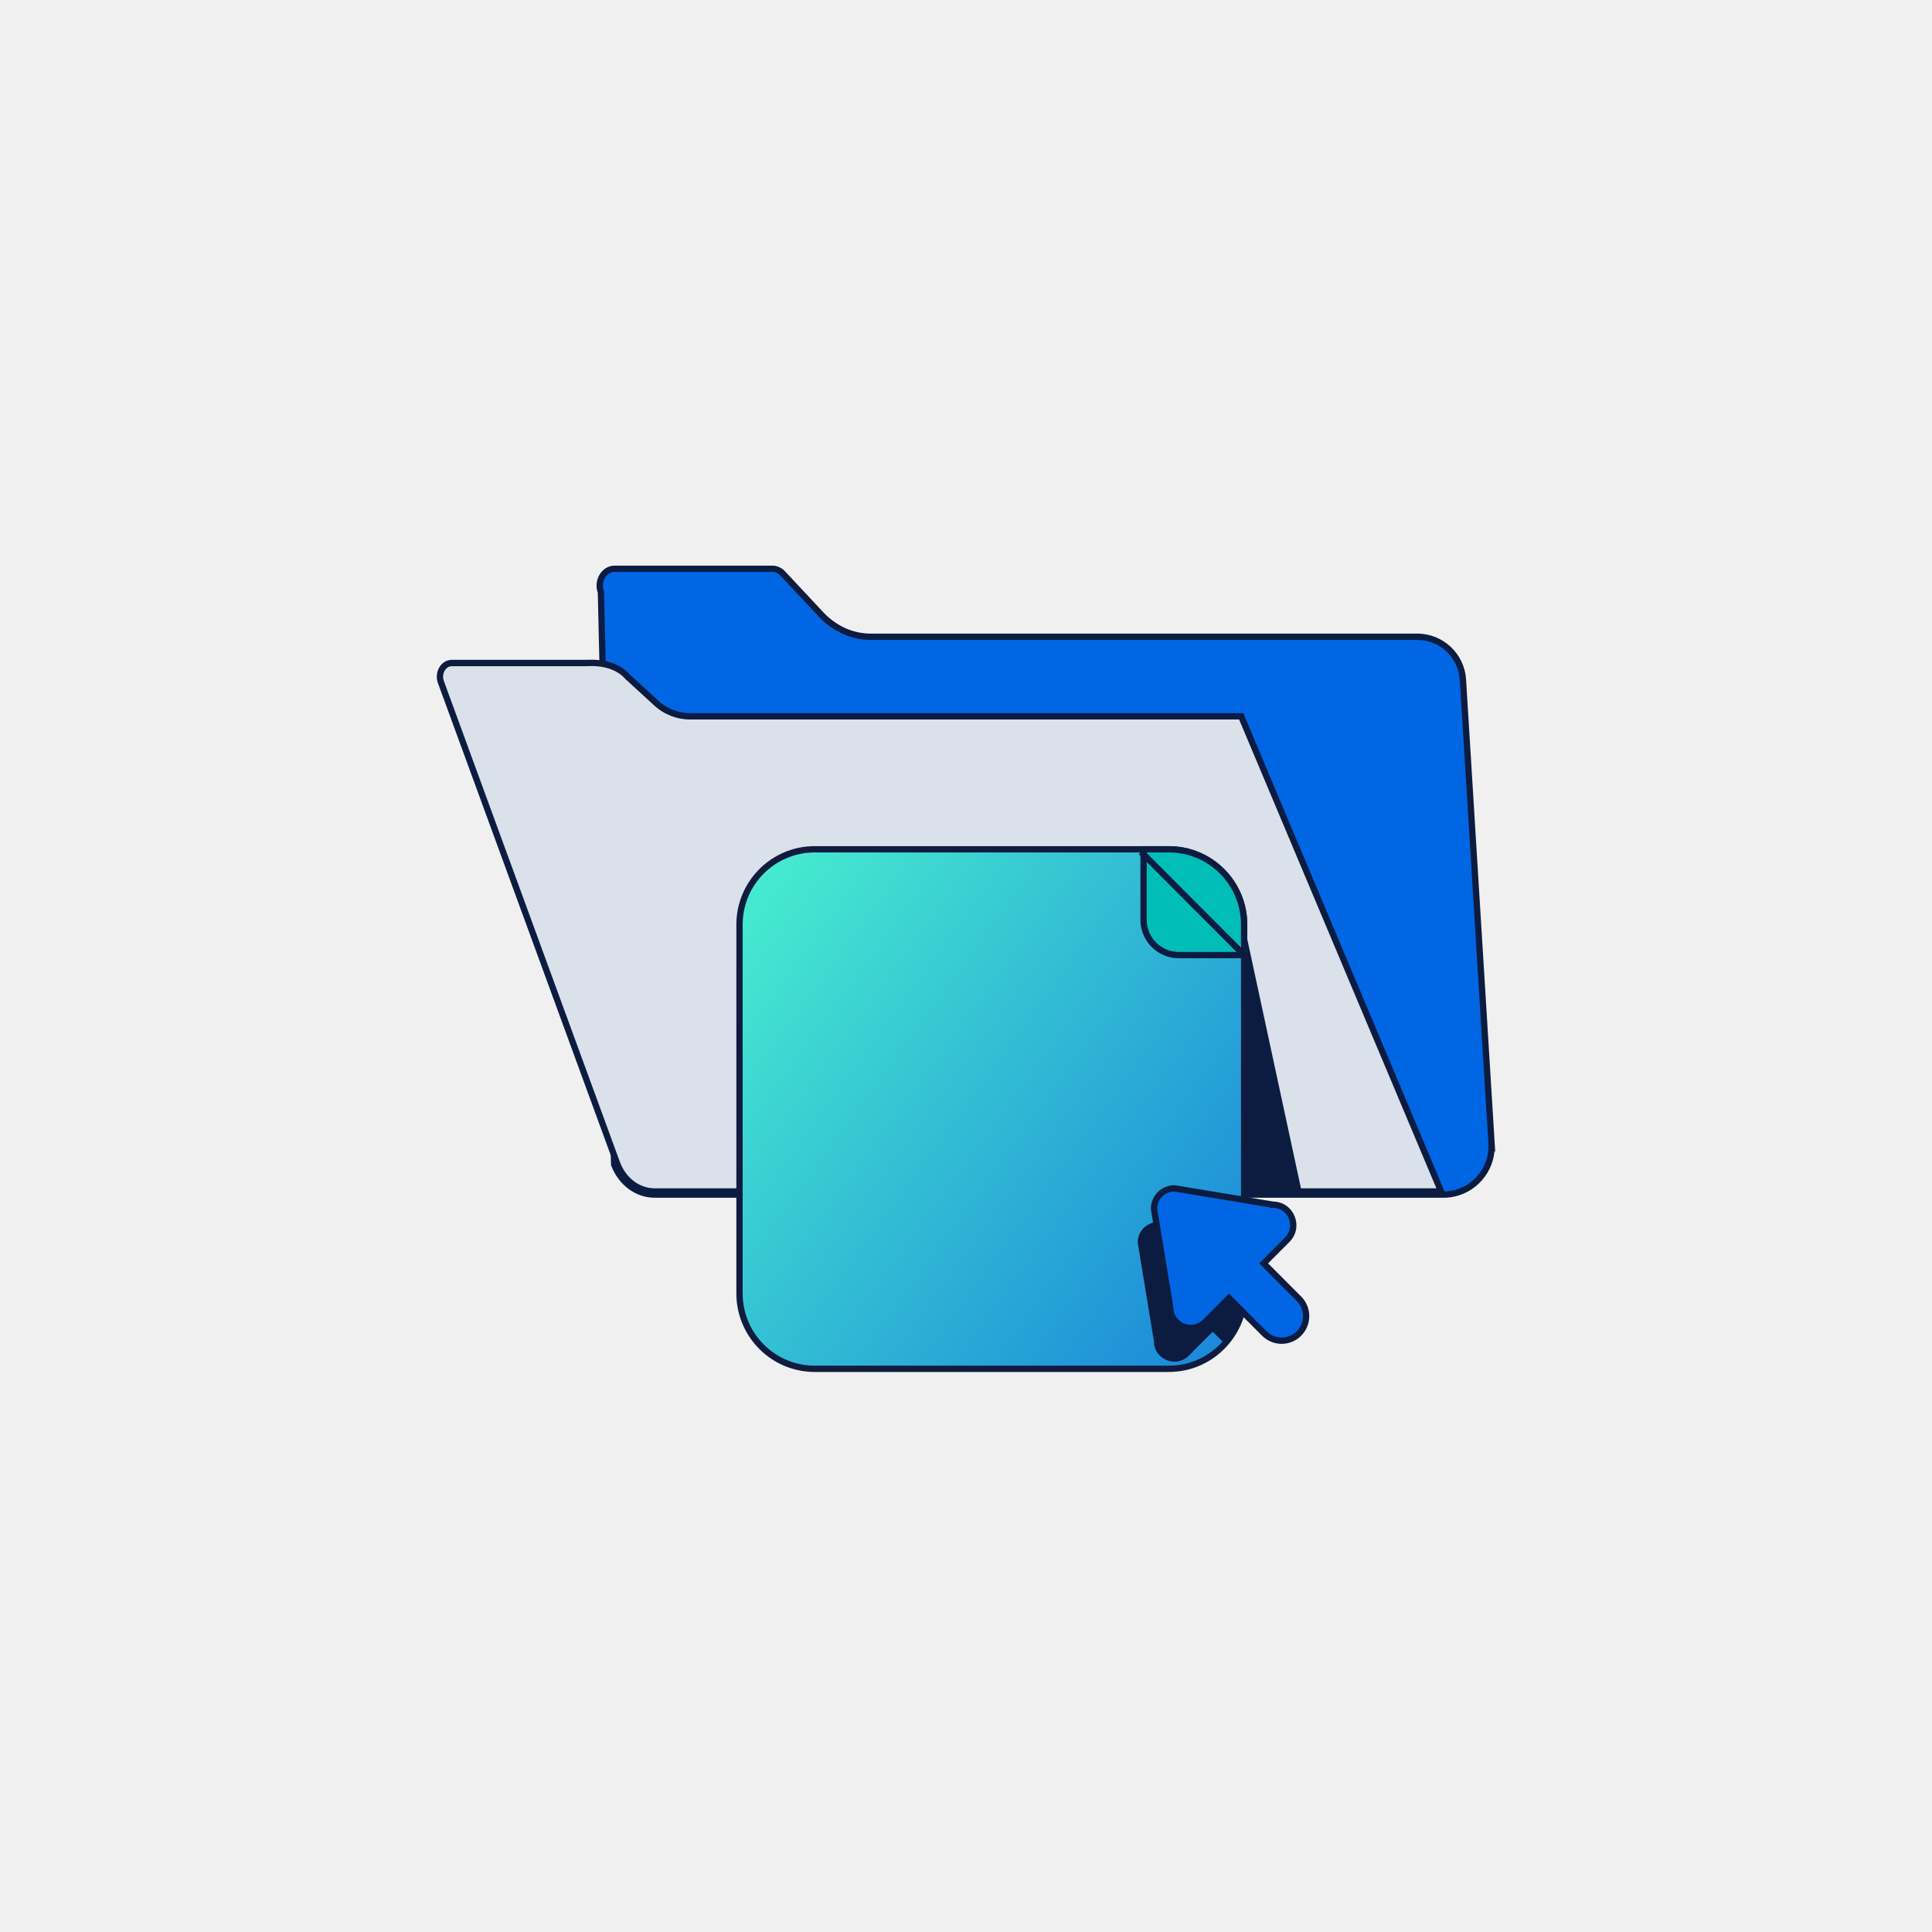
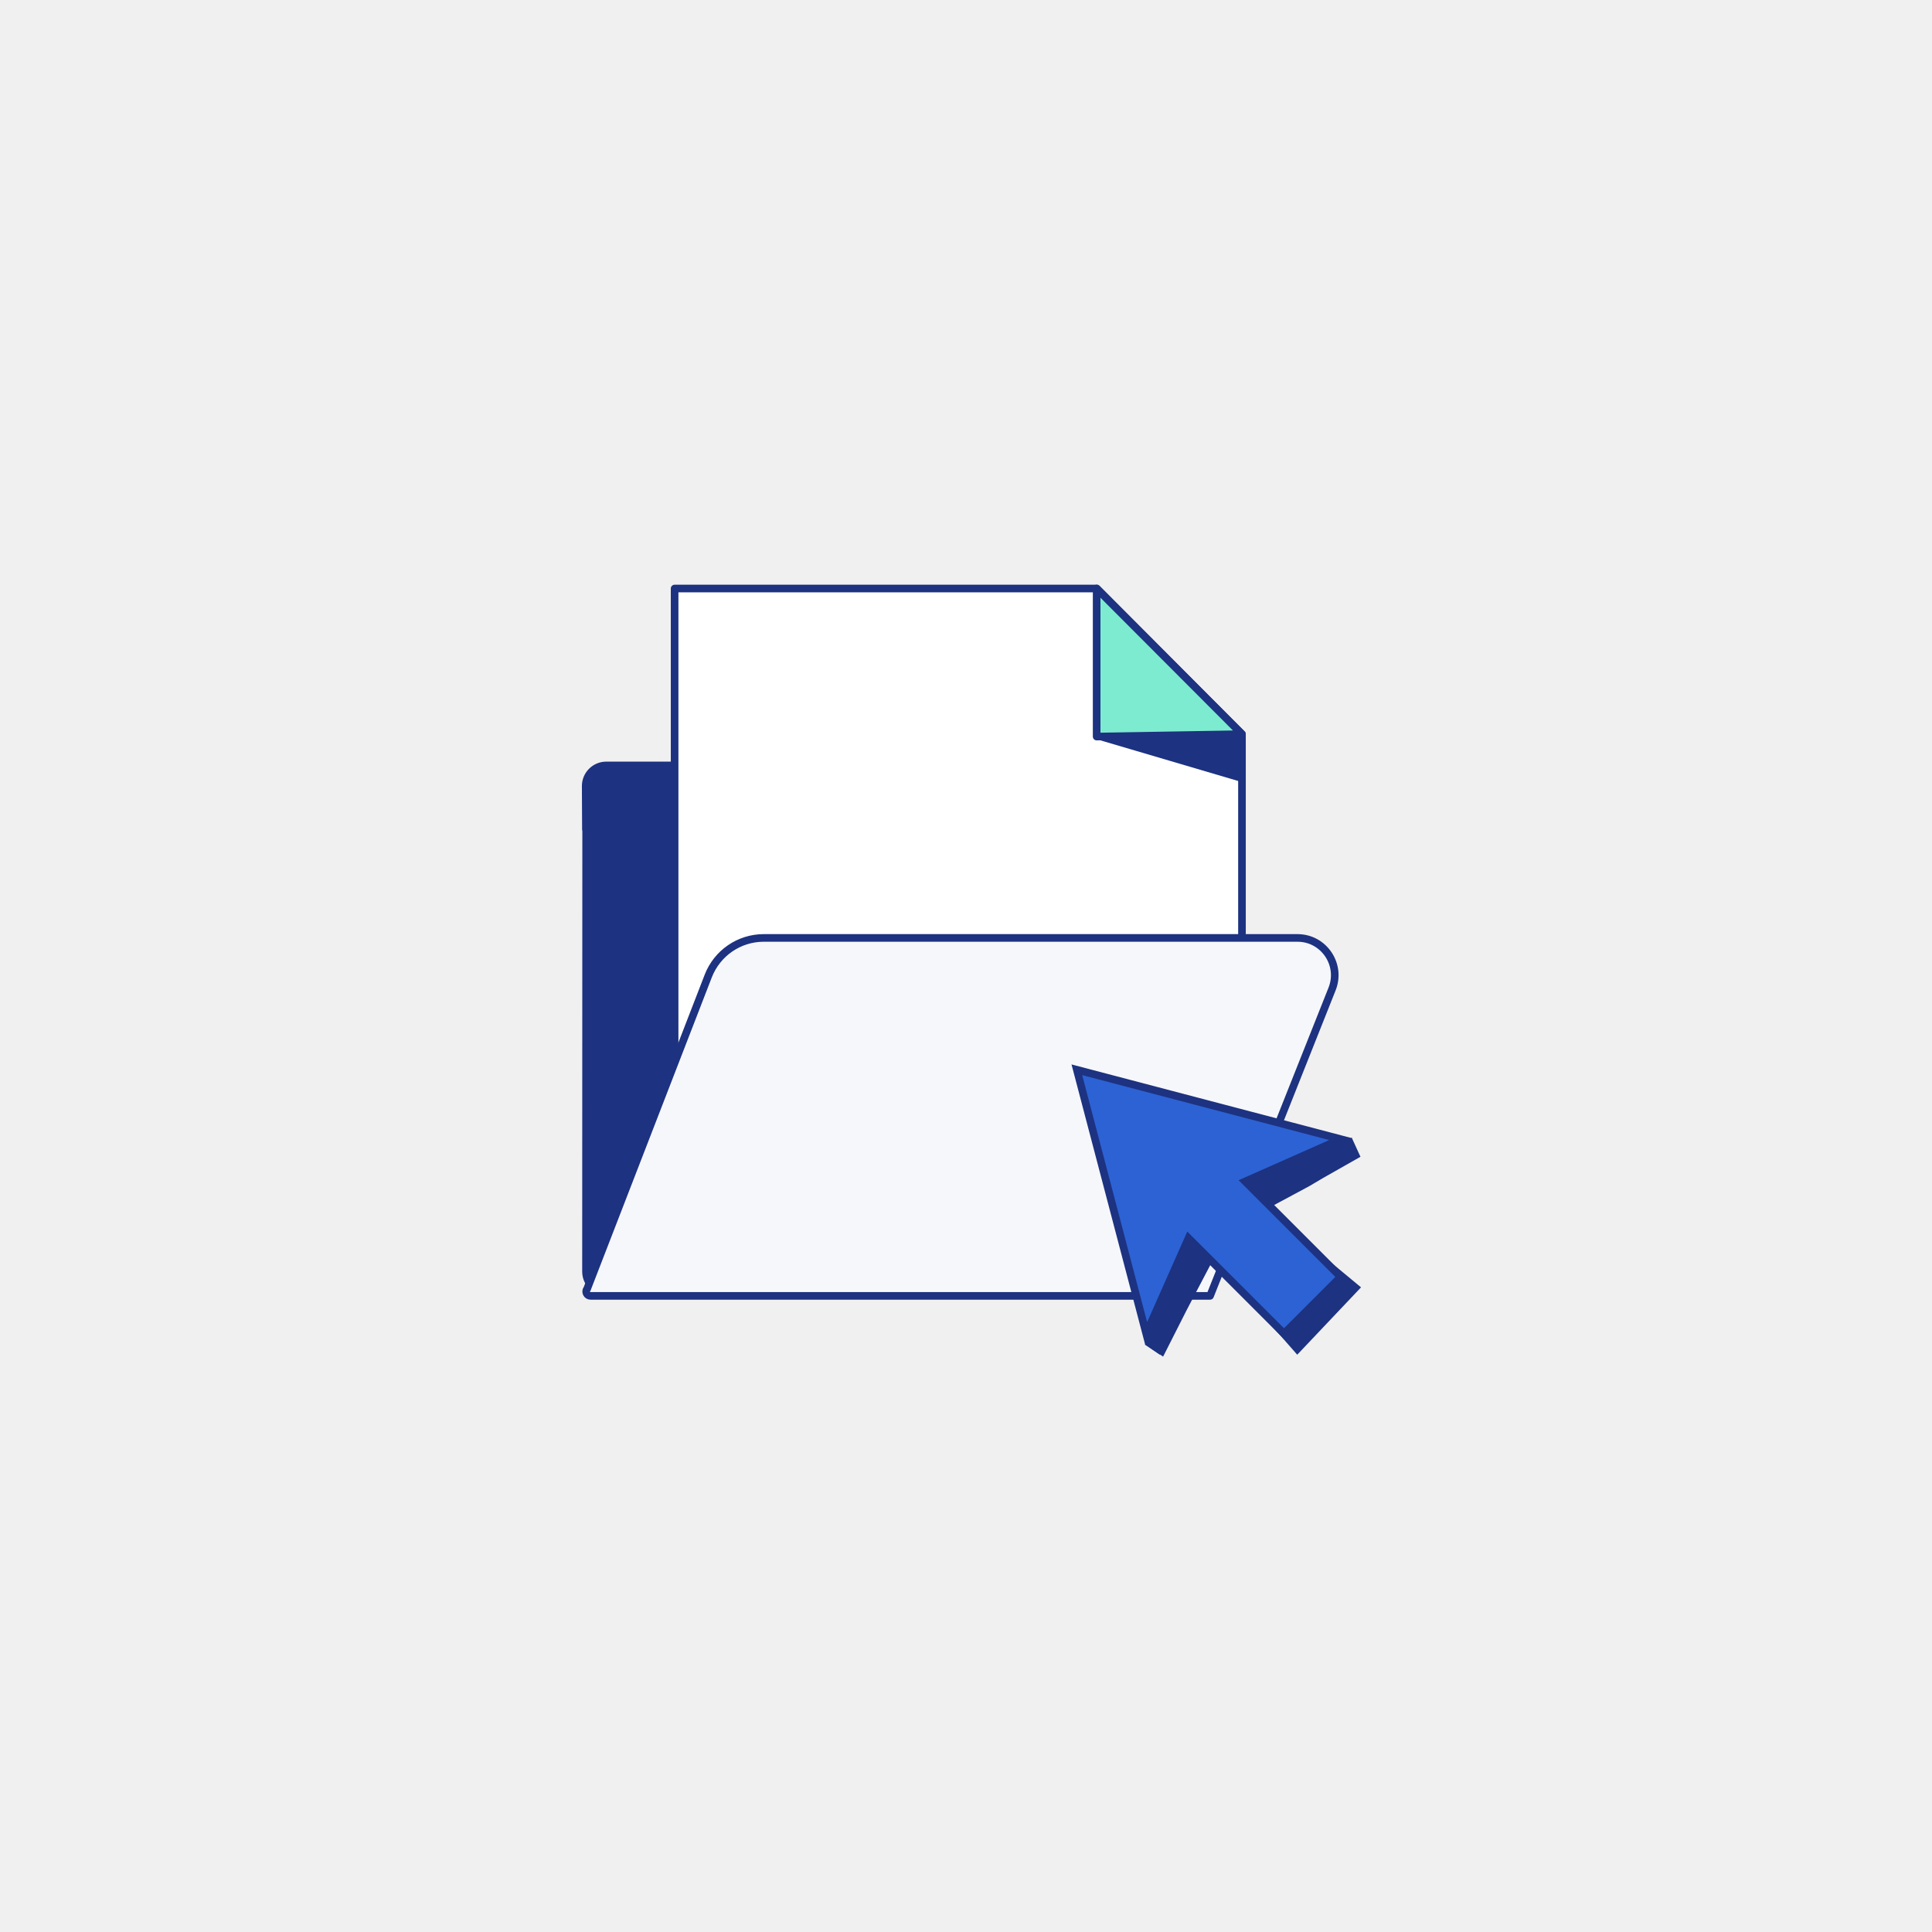
<svg xmlns="http://www.w3.org/2000/svg" width="345" height="345" viewBox="0 0 345 345" fill="none">
-   <path d="M266.352 204.231L261.238 121.384C260.975 117.069 257.406 113.71 253.094 113.71H155.496C152.189 113.71 149.01 112.281 146.602 109.711L139.763 102.397C139.269 101.871 138.616 101.57 137.934 101.57H109.753C107.841 101.57 106.551 103.788 107.308 105.772L109.67 207.952C110.915 211.207 113.757 213.319 116.899 213.319H258.193C262.948 213.063 266.599 208.997 266.345 204.224L266.352 204.231Z" fill="#0066E4" />
-   <path d="M137.934 101.007C138.732 101.007 139.482 101.337 140.06 101.896L140.173 102.011L140.174 102.011L147.012 109.325C149.321 111.79 152.355 113.146 155.496 113.146H253.094C257.702 113.146 261.518 116.737 261.799 121.349L267.005 205.683L266.879 205.556C266.461 210.03 262.828 213.634 258.224 213.882L258.208 213.882H116.9C113.493 213.882 110.462 211.596 109.145 208.154L109.111 208.062L109.108 207.965L106.748 105.873C106.352 104.744 106.511 103.559 107.043 102.643C107.593 101.699 108.563 101.007 109.753 101.007H137.934ZM109.753 102.134C109.031 102.134 108.4 102.55 108.015 103.211C107.654 103.831 107.534 104.637 107.779 105.415L107.834 105.571L107.868 105.662L110.23 207.837C111.42 210.854 114.049 212.755 116.9 212.755H258.173C262.613 212.511 266.021 208.712 265.783 204.254L265.741 203.466L260.677 121.419C260.432 117.402 257.109 114.274 253.094 114.274H155.496C152.023 114.274 148.698 112.773 146.192 110.097L139.353 102.783C138.954 102.36 138.446 102.134 137.934 102.134H109.753Z" fill="#0C1C41" />
-   <path d="M116.899 212.755C113.99 212.755 111.358 210.793 110.195 207.749L78.745 121.827C78.423 120.985 78.528 120.023 79.022 119.302C79.42 118.715 80.02 118.385 80.665 118.385H104.646C104.706 118.385 104.796 118.385 104.916 118.377C105.096 118.377 105.344 118.362 105.644 118.362C107.571 118.362 110.263 118.798 112.123 120.888L117.132 125.488C118.789 127.051 120.964 127.908 123.251 127.908H221.644L257.346 212.755H116.899Z" fill="#DAE1EA" />
-   <path d="M105.644 118.934C107.458 118.934 109.985 119.339 111.703 121.271L111.74 121.316L111.785 121.354L116.742 125.901C118.512 127.563 120.821 128.48 123.243 128.48H221.269L256.498 212.199H116.899C114.222 212.199 111.8 210.38 110.728 207.576L79.27 121.632C79.015 120.971 79.097 120.204 79.487 119.64C79.66 119.392 80.042 118.964 80.665 118.964H104.646C104.714 118.964 104.811 118.964 104.939 118.956C105.111 118.956 105.351 118.941 105.644 118.941M105.644 117.806C105.156 117.806 104.804 117.829 104.646 117.829H80.665C78.753 117.829 77.463 120.046 78.22 122.03L109.67 207.959C110.915 211.214 113.757 213.326 116.899 213.326H258.193L222.019 127.352H123.251C121.121 127.352 119.067 126.54 117.514 125.075L112.543 120.52C110.375 118.084 107.271 117.806 105.644 117.806Z" fill="#0C1C41" />
-   <path d="M222.169 165.115V230.967C222.169 234.433 220.864 237.582 218.712 239.965C216.26 242.708 212.698 244.43 208.738 244.43H145.478C138.069 244.43 132.055 238.401 132.055 230.967V165.115C132.055 157.689 138.069 151.66 145.478 151.66H208.738C216.155 151.66 222.169 157.689 222.169 165.115Z" fill="url(#paint0_linear_3131_7029)" />
-   <path d="M221.606 165.116C221.606 158.001 215.844 152.224 208.738 152.224H145.478C138.38 152.224 132.617 158.001 132.617 165.116V230.967C132.617 238.09 138.38 243.866 145.478 243.866H208.738C212.531 243.866 215.943 242.218 218.292 239.589L218.295 239.586C220.357 237.303 221.606 234.288 221.606 230.967V165.116ZM222.731 230.967C222.731 234.578 221.371 237.861 219.129 240.343L219.128 240.343C216.573 243.199 212.862 244.993 208.738 244.993H145.478C137.758 244.993 131.492 238.712 131.492 230.967V165.116C131.492 157.378 137.758 151.097 145.478 151.097H208.738C216.465 151.097 222.731 157.378 222.731 165.116V230.967Z" fill="#101C3F" />
-   <path d="M222.161 165.115V170.557H210.5C207.036 170.557 204.209 167.738 204.209 164.251V151.66H208.738C216.154 151.66 222.169 157.681 222.169 165.107L222.161 165.115Z" fill="#00BEB7" />
-   <path d="M222.731 165.342L222.724 165.348V171.121H210.5C206.726 171.121 203.646 168.051 203.646 164.251V151.097H208.738C216.465 151.097 222.731 157.369 222.731 165.107V165.342ZM204.771 164.251C204.771 167.426 207.346 169.993 210.5 169.993H221.599V164.881L221.603 164.877C221.48 157.869 215.768 152.224 208.738 152.224H204.771V164.251Z" fill="#0C1C41" />
-   <path d="M222.559 170.159L221.764 170.956L203.361 152.51L204.157 151.713L222.559 170.159Z" fill="#0C1C41" />
-   <path d="M222.169 220.768V230.968C222.169 234.433 220.864 237.582 218.712 239.965L216.559 237.808L212.3 242.077C209.998 244.385 206.054 242.754 206.054 239.484L203.159 221.888C203.159 219.858 204.801 218.212 206.811 218.212L222.161 220.76L222.169 220.768Z" fill="#0C1C41" />
-   <path d="M227.275 215.115L209.721 212.206C207.703 212.206 206.061 213.845 206.069 215.867L208.971 233.471C208.971 236.733 212.908 238.371 215.21 236.064L219.462 231.802L225.768 238.123C227.478 239.837 230.245 239.837 231.955 238.123C233.665 236.41 233.665 233.636 231.955 231.922L225.648 225.601L229.863 221.377C232.165 219.069 230.537 215.123 227.275 215.123V215.115Z" fill="#0066E4" />
-   <path d="M209.767 211.643L209.812 211.65L227.367 214.559L227.38 214.56C231.073 214.644 232.892 219.137 230.26 221.775L226.444 225.6L232.353 231.523C234.282 233.457 234.282 236.588 232.353 238.522C230.423 240.456 227.299 240.456 225.37 238.522L219.461 232.599L215.608 236.463C212.963 239.114 208.451 237.251 208.409 233.523L205.513 215.959L205.506 215.914V215.869C205.497 213.532 207.395 211.643 209.721 211.643H209.767ZM209.679 212.771C208.003 212.793 206.647 214.15 206.632 215.825L209.526 233.379L209.533 233.424V233.471C209.533 236.232 212.865 237.617 214.812 235.665L219.462 231.005L226.166 237.724C227.656 239.218 230.067 239.218 231.557 237.724C233.047 236.231 233.047 233.815 231.557 232.321L224.853 225.601L229.465 220.978C231.413 219.026 230.036 215.687 227.276 215.686H226.713V215.593L209.679 212.771Z" fill="#0C1C41" />
-   <path d="M222.168 165.115L232.554 213.319H222.168V165.115Z" fill="#0C1C41" />
-   <defs>
-     <linearGradient id="paint0_linear_3131_7029" x1="125.928" y1="160.507" x2="258.816" y2="257.511" gradientUnits="userSpaceOnUse">
-       <stop stop-color="#48EFCF" />
-       <stop offset="1" stop-color="#0B64DD" />
-     </linearGradient>
-   </defs>
+   <path d="M217.661 147.137L217.621 227.068C217.621 229.461 215.677 231.418 213.271 231.418H108.313C105.921 231.418 103.963 229.475 103.963 227.068L103.99 148.293H103.95L103.909 140.367C103.909 137.961 105.853 136.004 108.259 136.004H139.824C141.863 136.004 143.63 137.418 144.065 139.402C144.5 141.387 146.267 142.801 148.306 142.801H213.311C215.704 142.801 217.661 144.745 217.661 147.151V147.137Z" fill="#1D3280" />
+   <path d="M221.78 131.097L195.871 105.092H120.466V212.537H221.78V131.097Z" fill="white" stroke="#1D3280" stroke-width="1.359" stroke-linecap="round" stroke-linejoin="round" />
+   <path d="M195.83 105.092V131.532L221.78 131.097L195.83 105.092Z" fill="#7DEBCF" stroke="#1D3280" stroke-width="1.359" stroke-linejoin="round" />
+   <path d="M195.83 132.008L221.78 139.661V131.532L195.83 132.008Z" fill="#1D3280" />
+   <path d="M104.833 230.182L126.475 174.284C128.065 170.192 131.994 167.487 136.384 167.487H231.69C236.394 167.487 239.602 172.232 237.875 176.595L216.085 231.405H105.445C104.806 231.405 104.453 230.685 104.82 230.168H104.833V230.182Z" fill="#F5F7FA" stroke="#1D3280" stroke-width="1.359" stroke-linecap="round" stroke-linejoin="round" />
+   <path d="M233.444 211.231L235.931 209.763L242.062 206.283L241.355 203.252L232.479 206.256L195.531 195.503L205.4 233.647L204.516 240.159L207.113 241.912L211.3 233.634L216.193 224.309L231.649 241.912L243.041 229.882L225.6 215.445L233.444 211.231Z" fill="#1D3280" />
+   <path d="M204.856 239.507L207.439 241.26L211.3 233.634L216.193 224.309L229.284 238.147L239.411 228.02L225.6 215.446L233.444 211.232L235.931 209.764L242.062 206.284L240.771 203.456" stroke="#1D3280" stroke-width="1.359" stroke-miterlimit="10" />
+   <path d="M239.411 203.415L192.295 191.031L204.679 238.147L212.237 221.101L229.284 238.147L239.411 228.02L222.365 210.973L239.411 203.415Z" fill="#2C62D4" stroke="#1D3280" stroke-width="1.359" stroke-miterlimit="10" />
</svg>
